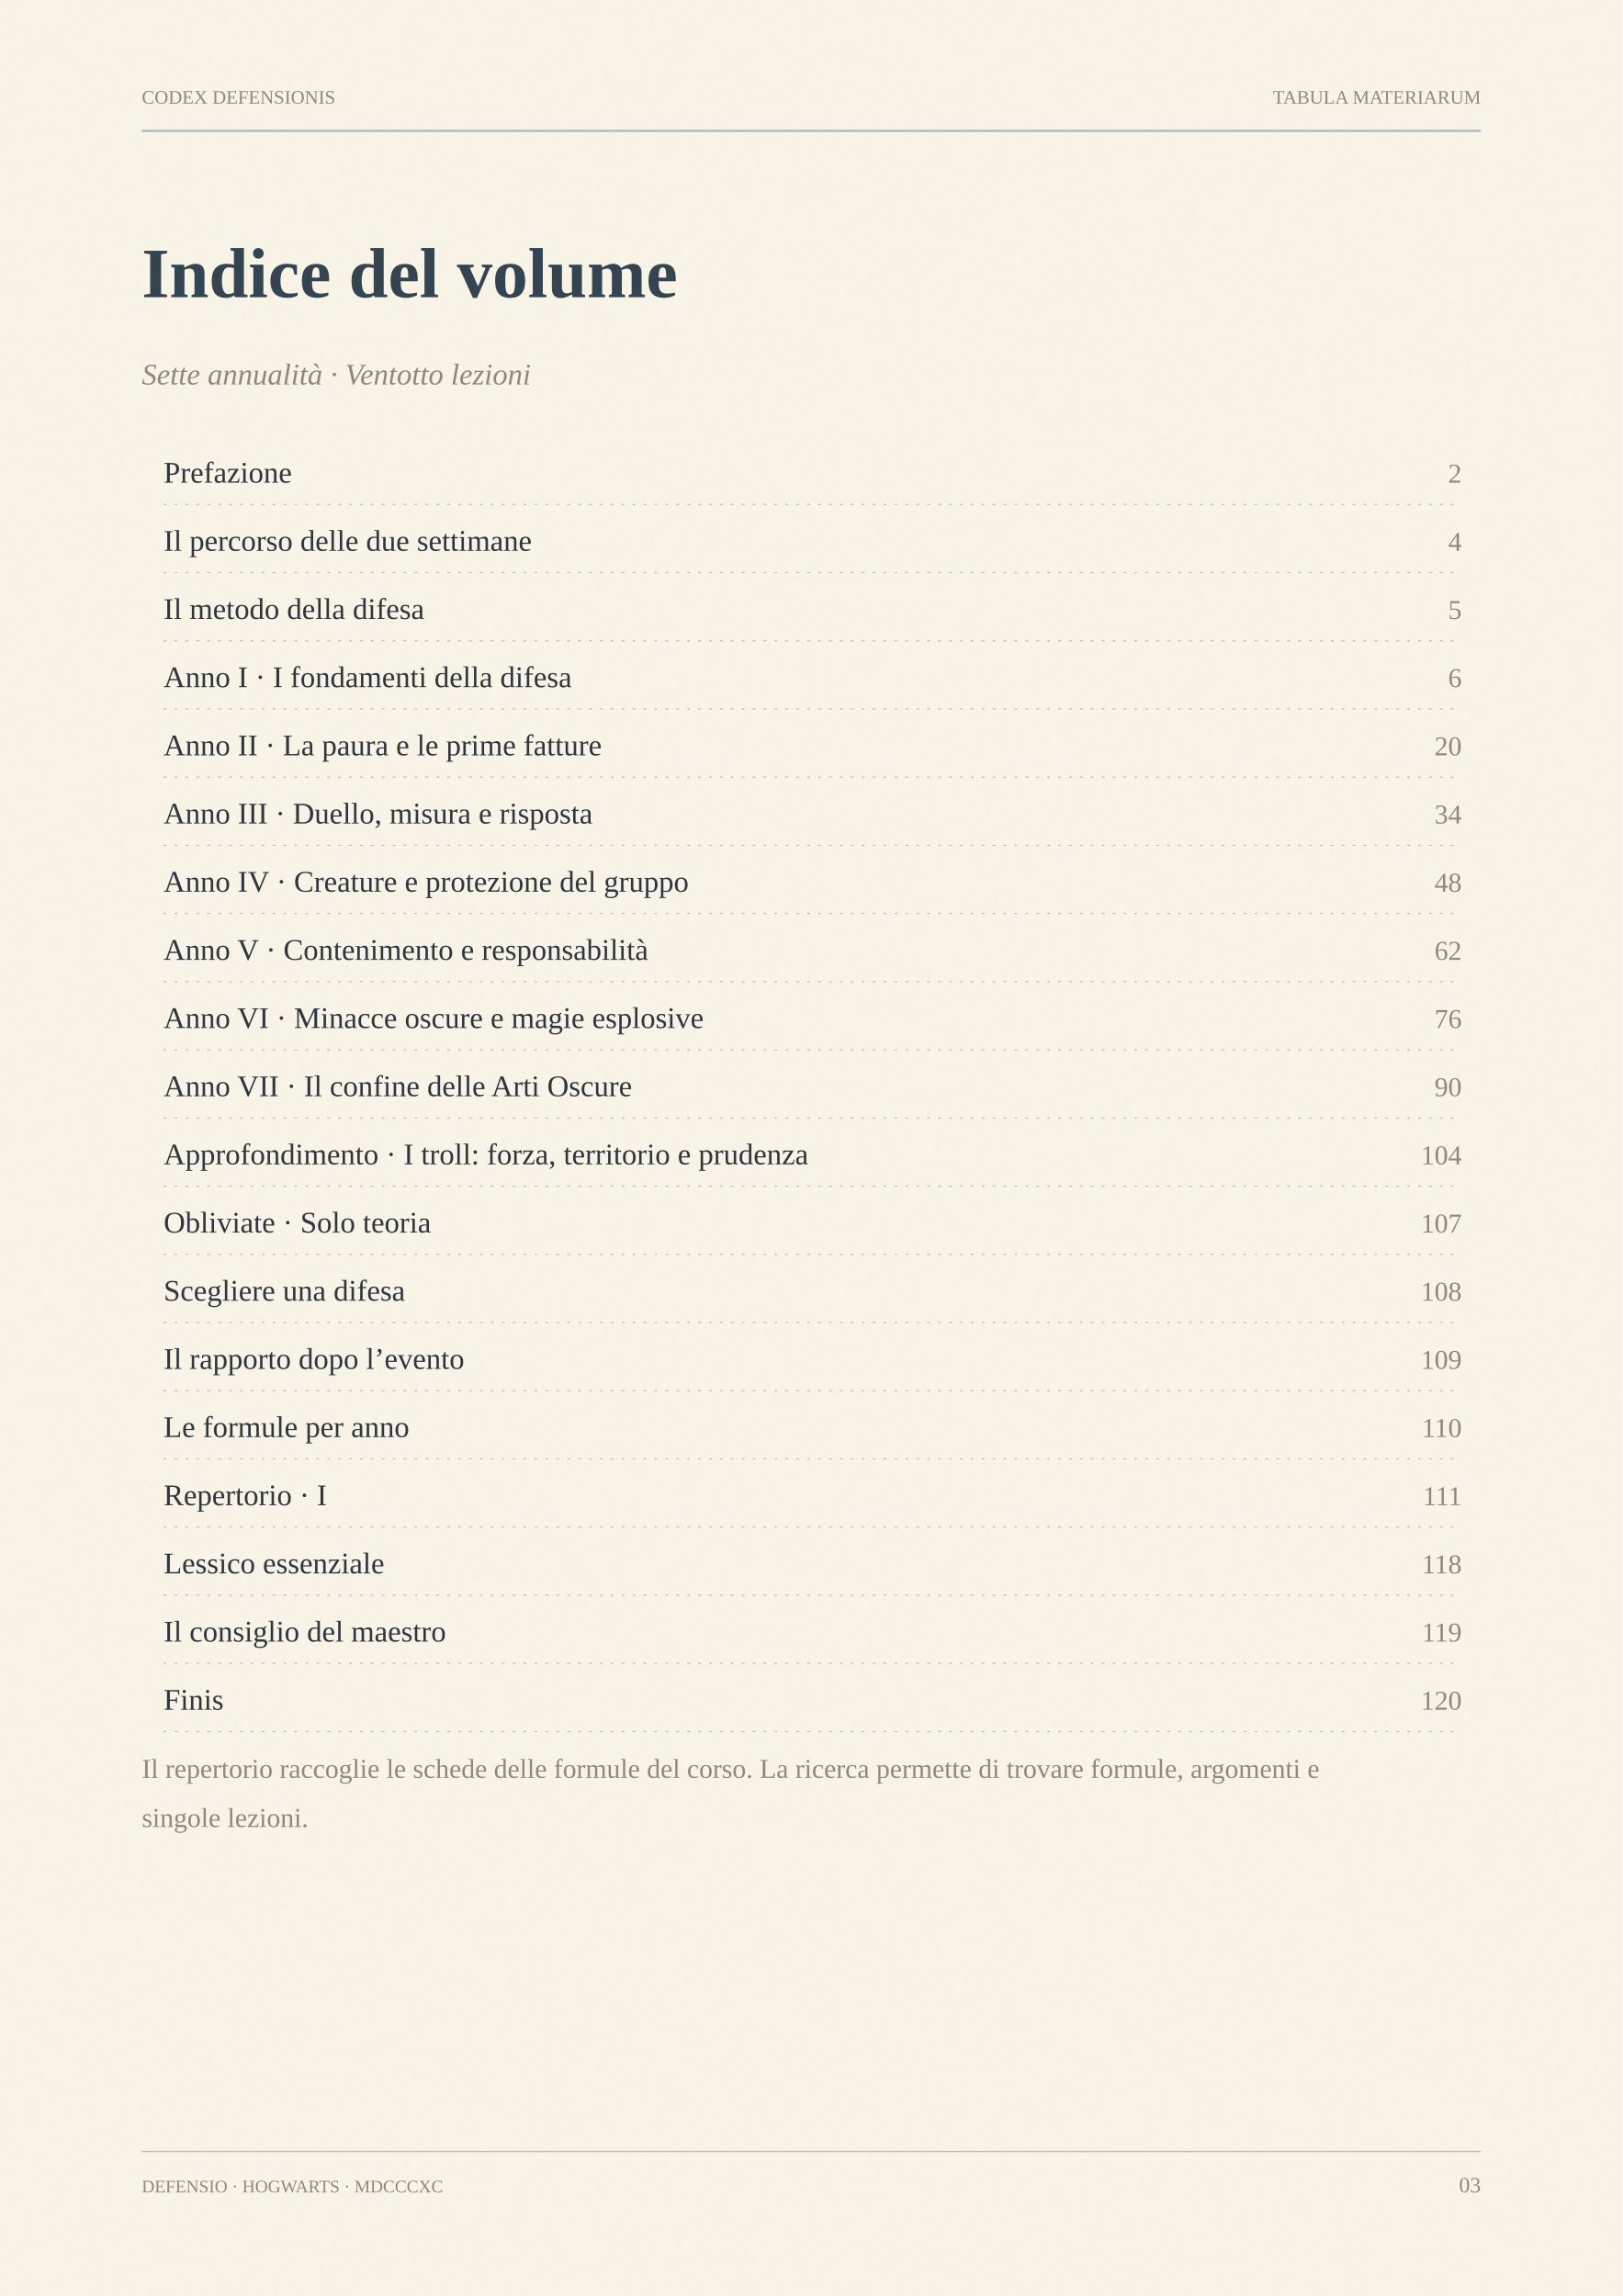
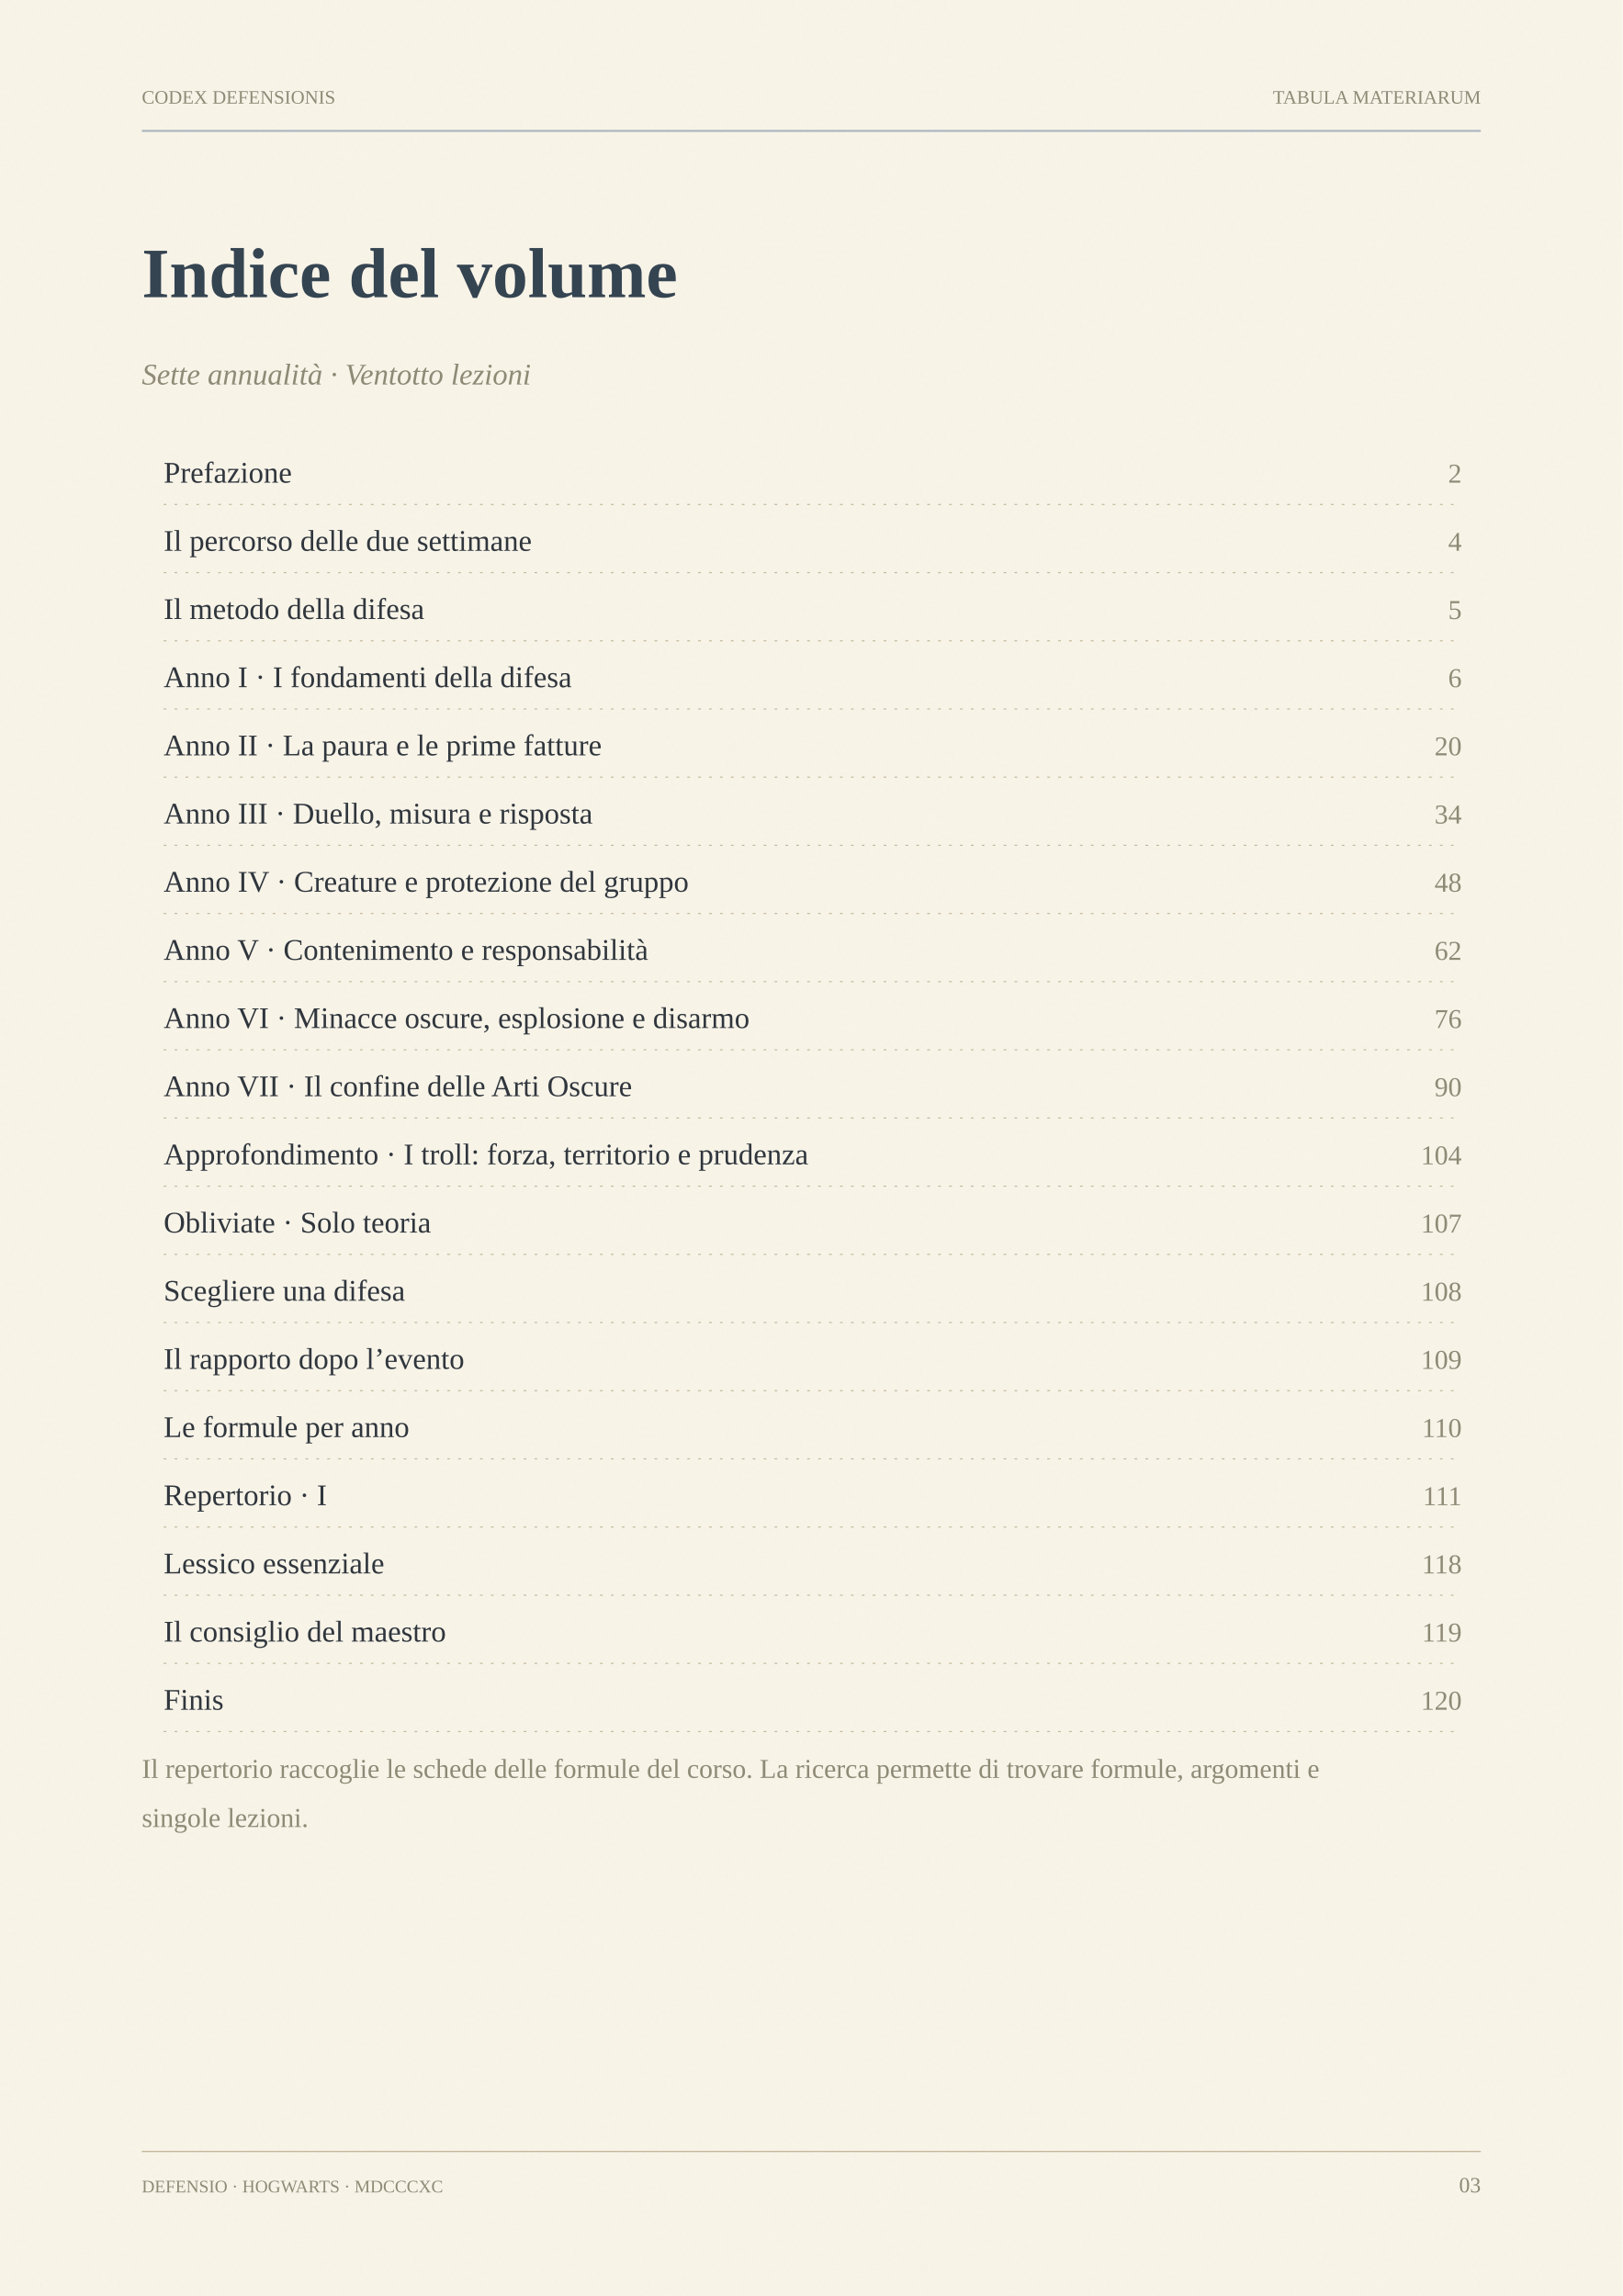
<svg xmlns="http://www.w3.org/2000/svg" width="595" height="842" viewBox="0 0 595 842">
  <defs>
    <filter id="grain">
      <feTurbulence type="fractalNoise" baseFrequency=".7" numOctaves="3" stitchTiles="stitch" />
      <feColorMatrix type="saturate" values="0" />
    </filter>
    <pattern id="paper" width="595" height="842" patternUnits="userSpaceOnUse">
      <rect width="595" height="842" filter="url(#grain)" opacity=".17" />
    </pattern>
    <linearGradient id="leather">
      <stop stop-color="#0e141a" />
      <stop offset=".12" stop-color="#394652" />
      <stop offset=".6" stop-color="#232f3b" />
      <stop offset="1" stop-color="#090e14" />
    </linearGradient>
  </defs>
  <rect width="595" height="842" fill="#f8f4e8" />
  <rect width="595" height="842" fill="url(#paper)" opacity=".17" />
  <text x="52" y="38" font-family="Georgia, Times New Roman, serif" font-size="7" fill="#8e8a76">CODEX DEFENSIONIS</text>
  <text x="543" y="38" font-family="Georgia, Times New Roman, serif" font-size="7" fill="#8e8a76" text-anchor="end">TABULA MATERIARUM</text>
  <path d="M52 48H543" stroke="#a9b3bd" stroke-width=".7" />
  <text x="52" y="109" font-family="Georgia, Times New Roman, serif" font-size="26" fill="#354451" font-weight="bold">Indice del volume</text>
  <text x="52" y="141" font-family="Georgia, Times New Roman, serif" font-size="11" fill="#8e8a76" font-style="italic">Sette annualità · Ventotto lezioni</text>
  <text x="60" y="177" font-family="Georgia, Times New Roman, serif" font-size="11" fill="#30363d">Prefazione</text>
  <text x="536" y="177" font-family="Georgia, Times New Roman, serif" font-size="10" fill="#8e8a76" text-anchor="end">2</text>
  <path d="M60 185H536" stroke="#c3b89b" stroke-dasharray="1 3" stroke-width=".4" />
  <text x="60" y="202" font-family="Georgia, Times New Roman, serif" font-size="11" fill="#30363d">Il percorso delle due settimane</text>
  <text x="536" y="202" font-family="Georgia, Times New Roman, serif" font-size="10" fill="#8e8a76" text-anchor="end">4</text>
  <path d="M60 210H536" stroke="#c3b89b" stroke-dasharray="1 3" stroke-width=".4" />
  <text x="60" y="227" font-family="Georgia, Times New Roman, serif" font-size="11" fill="#30363d">Il metodo della difesa</text>
  <text x="536" y="227" font-family="Georgia, Times New Roman, serif" font-size="10" fill="#8e8a76" text-anchor="end">5</text>
  <path d="M60 235H536" stroke="#c3b89b" stroke-dasharray="1 3" stroke-width=".4" />
  <text x="60" y="252" font-family="Georgia, Times New Roman, serif" font-size="11" fill="#30363d">Anno I · I fondamenti della difesa</text>
  <text x="536" y="252" font-family="Georgia, Times New Roman, serif" font-size="10" fill="#8e8a76" text-anchor="end">6</text>
  <path d="M60 260H536" stroke="#c3b89b" stroke-dasharray="1 3" stroke-width=".4" />
  <text x="60" y="277" font-family="Georgia, Times New Roman, serif" font-size="11" fill="#30363d">Anno II · La paura e le prime fatture</text>
  <text x="536" y="277" font-family="Georgia, Times New Roman, serif" font-size="10" fill="#8e8a76" text-anchor="end">20</text>
  <path d="M60 285H536" stroke="#c3b89b" stroke-dasharray="1 3" stroke-width=".4" />
  <text x="60" y="302" font-family="Georgia, Times New Roman, serif" font-size="11" fill="#30363d">Anno III · Duello, misura e risposta</text>
  <text x="536" y="302" font-family="Georgia, Times New Roman, serif" font-size="10" fill="#8e8a76" text-anchor="end">34</text>
  <path d="M60 310H536" stroke="#c3b89b" stroke-dasharray="1 3" stroke-width=".4" />
  <text x="60" y="327" font-family="Georgia, Times New Roman, serif" font-size="11" fill="#30363d">Anno IV · Creature e protezione del gruppo</text>
  <text x="536" y="327" font-family="Georgia, Times New Roman, serif" font-size="10" fill="#8e8a76" text-anchor="end">48</text>
  <path d="M60 335H536" stroke="#c3b89b" stroke-dasharray="1 3" stroke-width=".4" />
  <text x="60" y="352" font-family="Georgia, Times New Roman, serif" font-size="11" fill="#30363d">Anno V · Contenimento e responsabilità</text>
  <text x="536" y="352" font-family="Georgia, Times New Roman, serif" font-size="10" fill="#8e8a76" text-anchor="end">62</text>
  <path d="M60 360H536" stroke="#c3b89b" stroke-dasharray="1 3" stroke-width=".4" />
-   <text x="60" y="377" font-family="Georgia, Times New Roman, serif" font-size="11" fill="#30363d">Anno VI · Minacce oscure e magie esplosive</text>
+   <text x="60" y="377" font-family="Georgia, Times New Roman, serif" font-size="11" fill="#30363d">Anno VI · Minacce oscure, esplosione e disarmo</text>
  <text x="536" y="377" font-family="Georgia, Times New Roman, serif" font-size="10" fill="#8e8a76" text-anchor="end">76</text>
  <path d="M60 385H536" stroke="#c3b89b" stroke-dasharray="1 3" stroke-width=".4" />
  <text x="60" y="402" font-family="Georgia, Times New Roman, serif" font-size="11" fill="#30363d">Anno VII · Il confine delle Arti Oscure</text>
  <text x="536" y="402" font-family="Georgia, Times New Roman, serif" font-size="10" fill="#8e8a76" text-anchor="end">90</text>
  <path d="M60 410H536" stroke="#c3b89b" stroke-dasharray="1 3" stroke-width=".4" />
  <text x="60" y="427" font-family="Georgia, Times New Roman, serif" font-size="11" fill="#30363d">Approfondimento · I troll: forza, territorio e prudenza</text>
  <text x="536" y="427" font-family="Georgia, Times New Roman, serif" font-size="10" fill="#8e8a76" text-anchor="end">104</text>
  <path d="M60 435H536" stroke="#c3b89b" stroke-dasharray="1 3" stroke-width=".4" />
  <text x="60" y="452" font-family="Georgia, Times New Roman, serif" font-size="11" fill="#30363d">Obliviate · Solo teoria</text>
  <text x="536" y="452" font-family="Georgia, Times New Roman, serif" font-size="10" fill="#8e8a76" text-anchor="end">107</text>
  <path d="M60 460H536" stroke="#c3b89b" stroke-dasharray="1 3" stroke-width=".4" />
  <text x="60" y="477" font-family="Georgia, Times New Roman, serif" font-size="11" fill="#30363d">Scegliere una difesa</text>
  <text x="536" y="477" font-family="Georgia, Times New Roman, serif" font-size="10" fill="#8e8a76" text-anchor="end">108</text>
  <path d="M60 485H536" stroke="#c3b89b" stroke-dasharray="1 3" stroke-width=".4" />
  <text x="60" y="502" font-family="Georgia, Times New Roman, serif" font-size="11" fill="#30363d">Il rapporto dopo l’evento</text>
  <text x="536" y="502" font-family="Georgia, Times New Roman, serif" font-size="10" fill="#8e8a76" text-anchor="end">109</text>
  <path d="M60 510H536" stroke="#c3b89b" stroke-dasharray="1 3" stroke-width=".4" />
  <text x="60" y="527" font-family="Georgia, Times New Roman, serif" font-size="11" fill="#30363d">Le formule per anno</text>
  <text x="536" y="527" font-family="Georgia, Times New Roman, serif" font-size="10" fill="#8e8a76" text-anchor="end">110</text>
  <path d="M60 535H536" stroke="#c3b89b" stroke-dasharray="1 3" stroke-width=".4" />
  <text x="60" y="552" font-family="Georgia, Times New Roman, serif" font-size="11" fill="#30363d">Repertorio · I</text>
  <text x="536" y="552" font-family="Georgia, Times New Roman, serif" font-size="10" fill="#8e8a76" text-anchor="end">111</text>
  <path d="M60 560H536" stroke="#c3b89b" stroke-dasharray="1 3" stroke-width=".4" />
  <text x="60" y="577" font-family="Georgia, Times New Roman, serif" font-size="11" fill="#30363d">Lessico essenziale</text>
  <text x="536" y="577" font-family="Georgia, Times New Roman, serif" font-size="10" fill="#8e8a76" text-anchor="end">118</text>
  <path d="M60 585H536" stroke="#c3b89b" stroke-dasharray="1 3" stroke-width=".4" />
  <text x="60" y="602" font-family="Georgia, Times New Roman, serif" font-size="11" fill="#30363d">Il consiglio del maestro</text>
  <text x="536" y="602" font-family="Georgia, Times New Roman, serif" font-size="10" fill="#8e8a76" text-anchor="end">119</text>
  <path d="M60 610H536" stroke="#c3b89b" stroke-dasharray="1 3" stroke-width=".4" />
  <text x="60" y="627" font-family="Georgia, Times New Roman, serif" font-size="11" fill="#30363d">Finis</text>
  <text x="536" y="627" font-family="Georgia, Times New Roman, serif" font-size="10" fill="#8e8a76" text-anchor="end">120</text>
  <path d="M60 635H536" stroke="#c3b89b" stroke-dasharray="1 3" stroke-width=".4" />
  <text x="52" y="652" font-family="Georgia, Times New Roman, serif" font-size="10" fill="#8e8a76">Il repertorio raccoglie le schede delle formule del corso. La ricerca permette di trovare formule, argomenti e</text>
  <text x="52" y="670" font-family="Georgia, Times New Roman, serif" font-size="10" fill="#8e8a76">singole lezioni.</text>
  <path d="M52 789H543" stroke="#c3b89b" stroke-width=".45" />
  <text x="52" y="804" font-family="Georgia, Times New Roman, serif" font-size="6.5" fill="#8e8a76">DEFENSIO · HOGWARTS · MDCCCXC</text>
  <text x="543" y="804" font-family="Georgia, Times New Roman, serif" font-size="8" fill="#8e8a76" text-anchor="end">03</text>
</svg>
